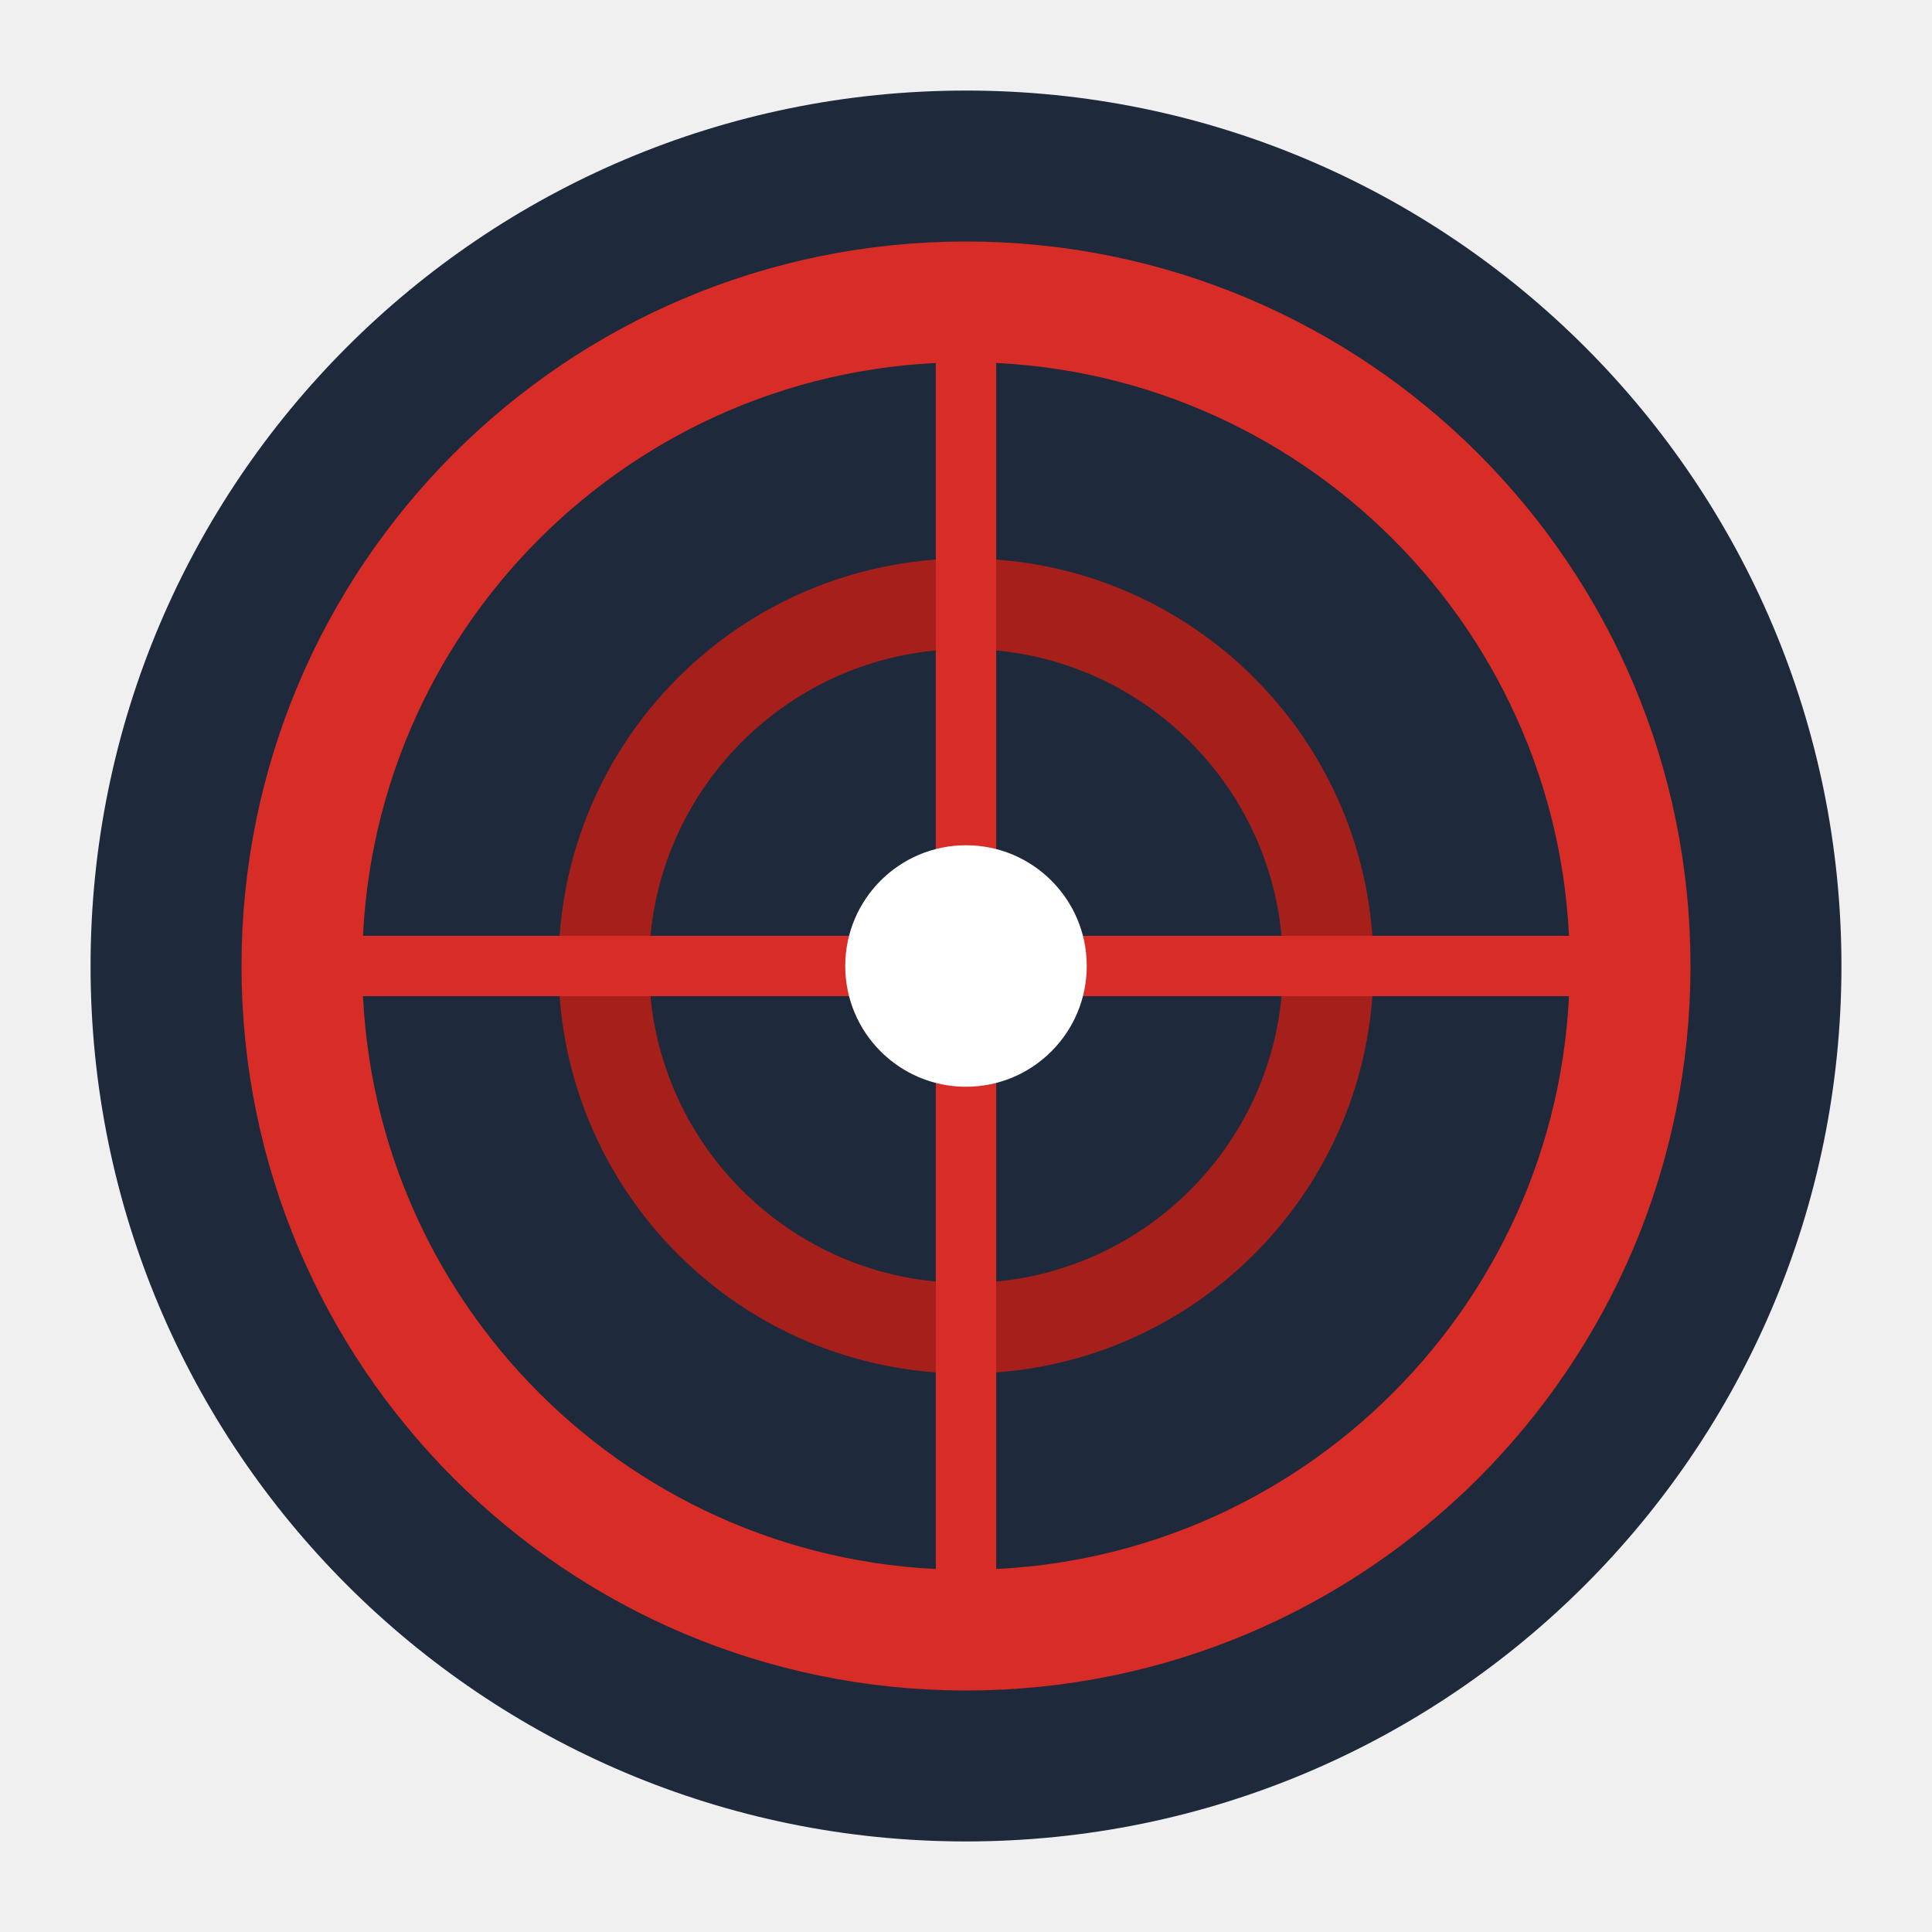
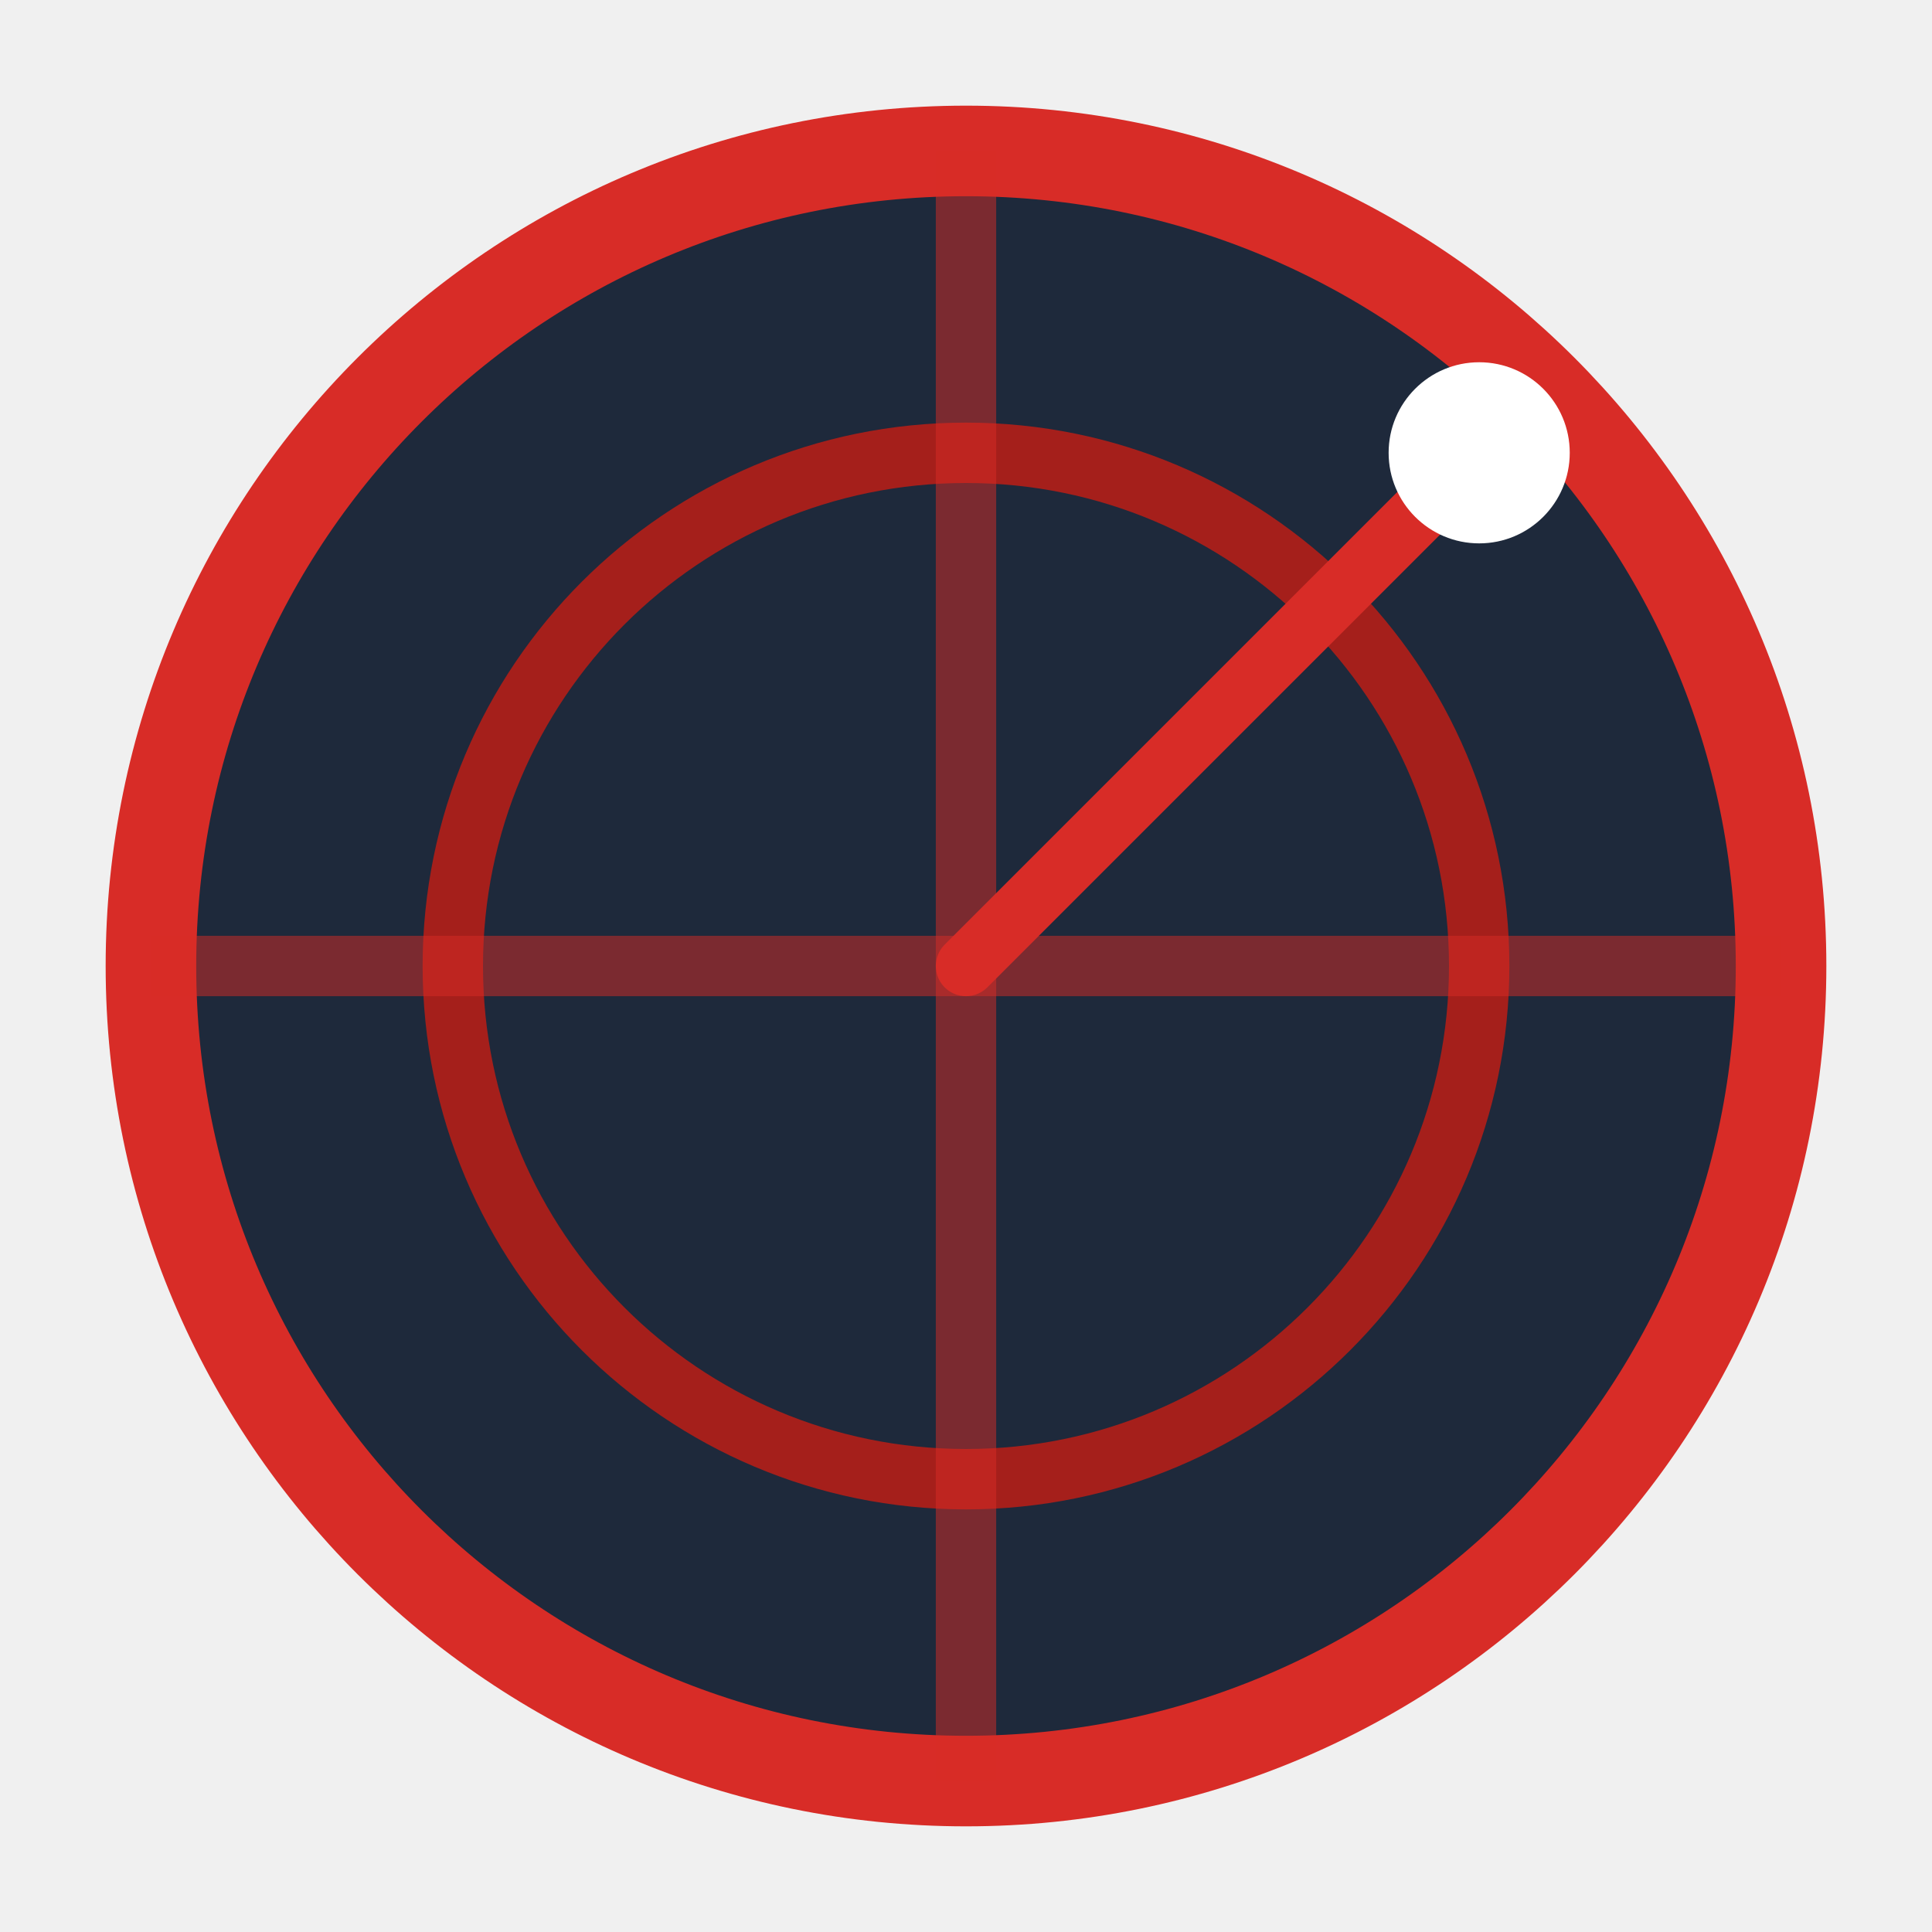
<svg xmlns="http://www.w3.org/2000/svg" viewBox="0 0 128 128" width="40" height="40">
-   <circle cx="64" cy="64" r="58" fill="#1E293B" />
-   <circle cx="64" cy="64" r="44" fill="none" stroke="#D82C27" stroke-width="8" />
-   <circle cx="64" cy="64" r="24" fill="none" stroke="#A51F1B" stroke-width="6" />
-   <path d="M64 20v88M20 64h88" stroke="#D82C27" stroke-width="4" stroke-linecap="round" />
-   <circle cx="64" cy="64" r="8" fill="#FFF" />
+   <circle cx="64" cy="64" r="54" fill="#1E293B" stroke="#D82C27" stroke-width="6" />
+   <circle cx="64" cy="64" r="34" fill="none" stroke="#A51F1B" stroke-width="4" />
+   <line x1="64" y1="10" x2="64" y2="118" stroke="#D82C27" stroke-width="4" stroke-opacity="0.5" />
+   <line x1="10" y1="64" x2="118" y2="64" stroke="#D82C27" stroke-width="4" stroke-opacity="0.5" />
+   <path d="M64 64 L98 30" stroke="#D82C27" stroke-width="4" stroke-linecap="round" />
+   <circle cx="98" cy="30" r="6" fill="#FFF" />
</svg>
